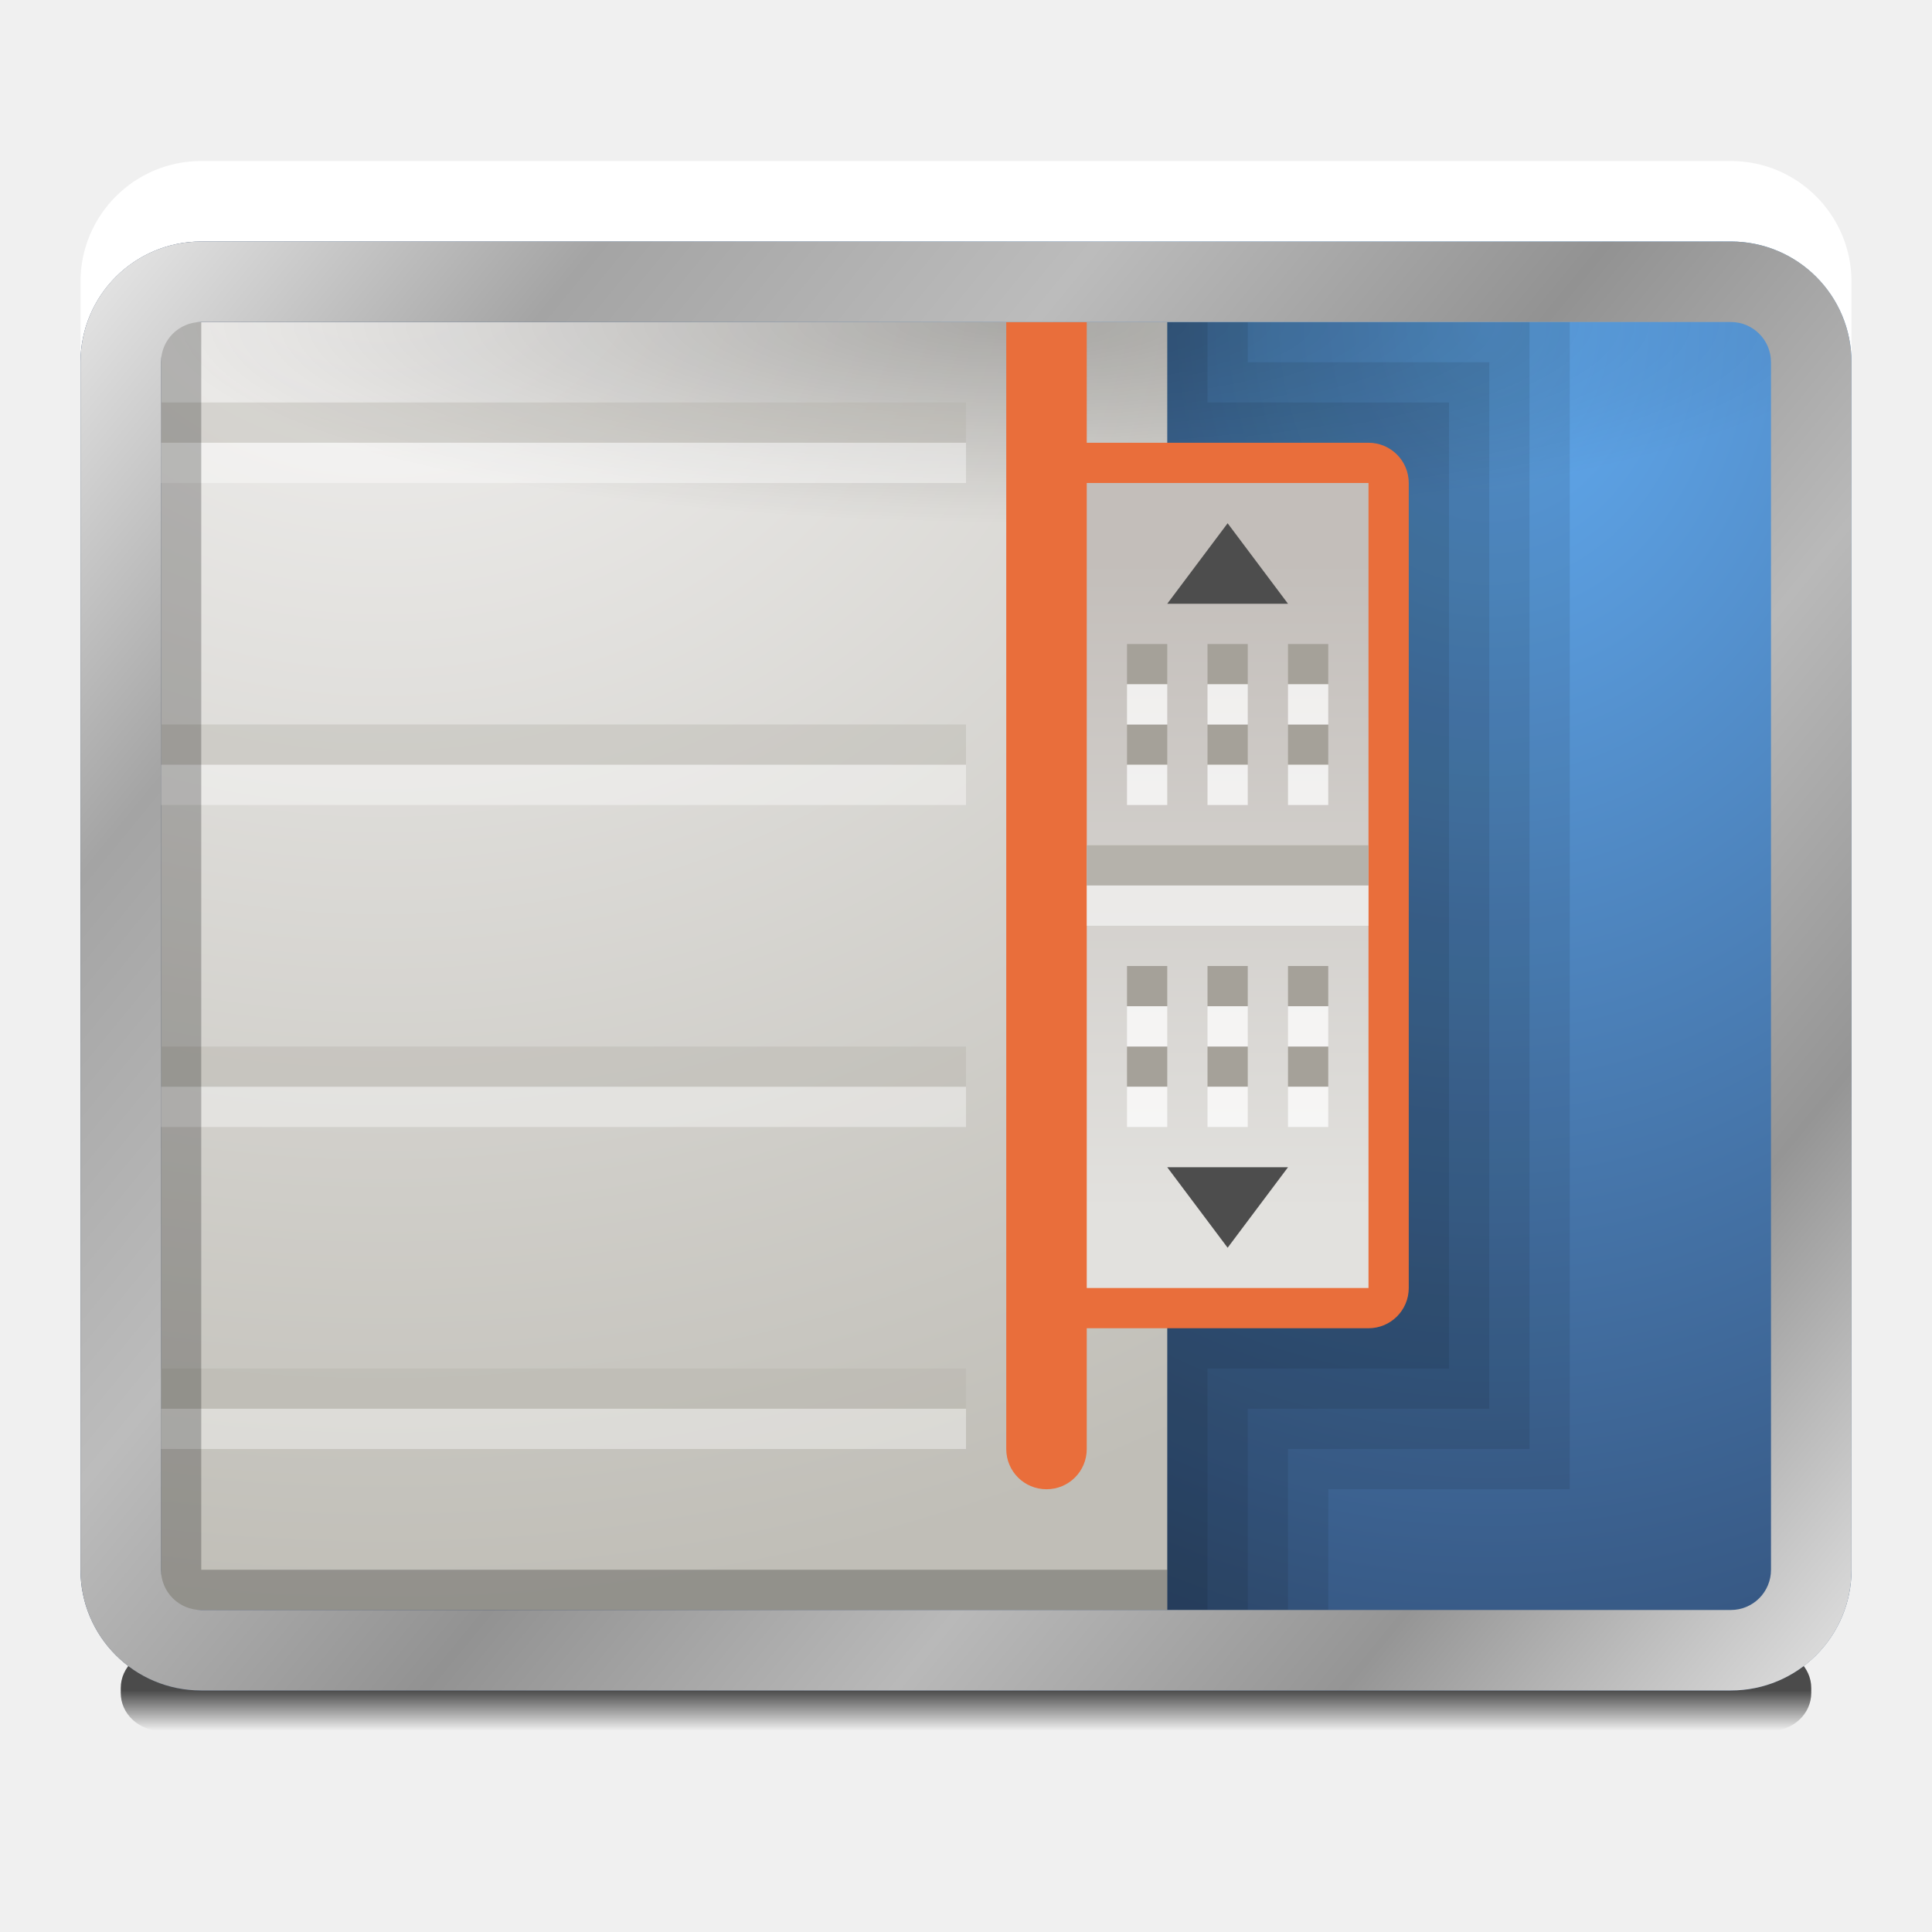
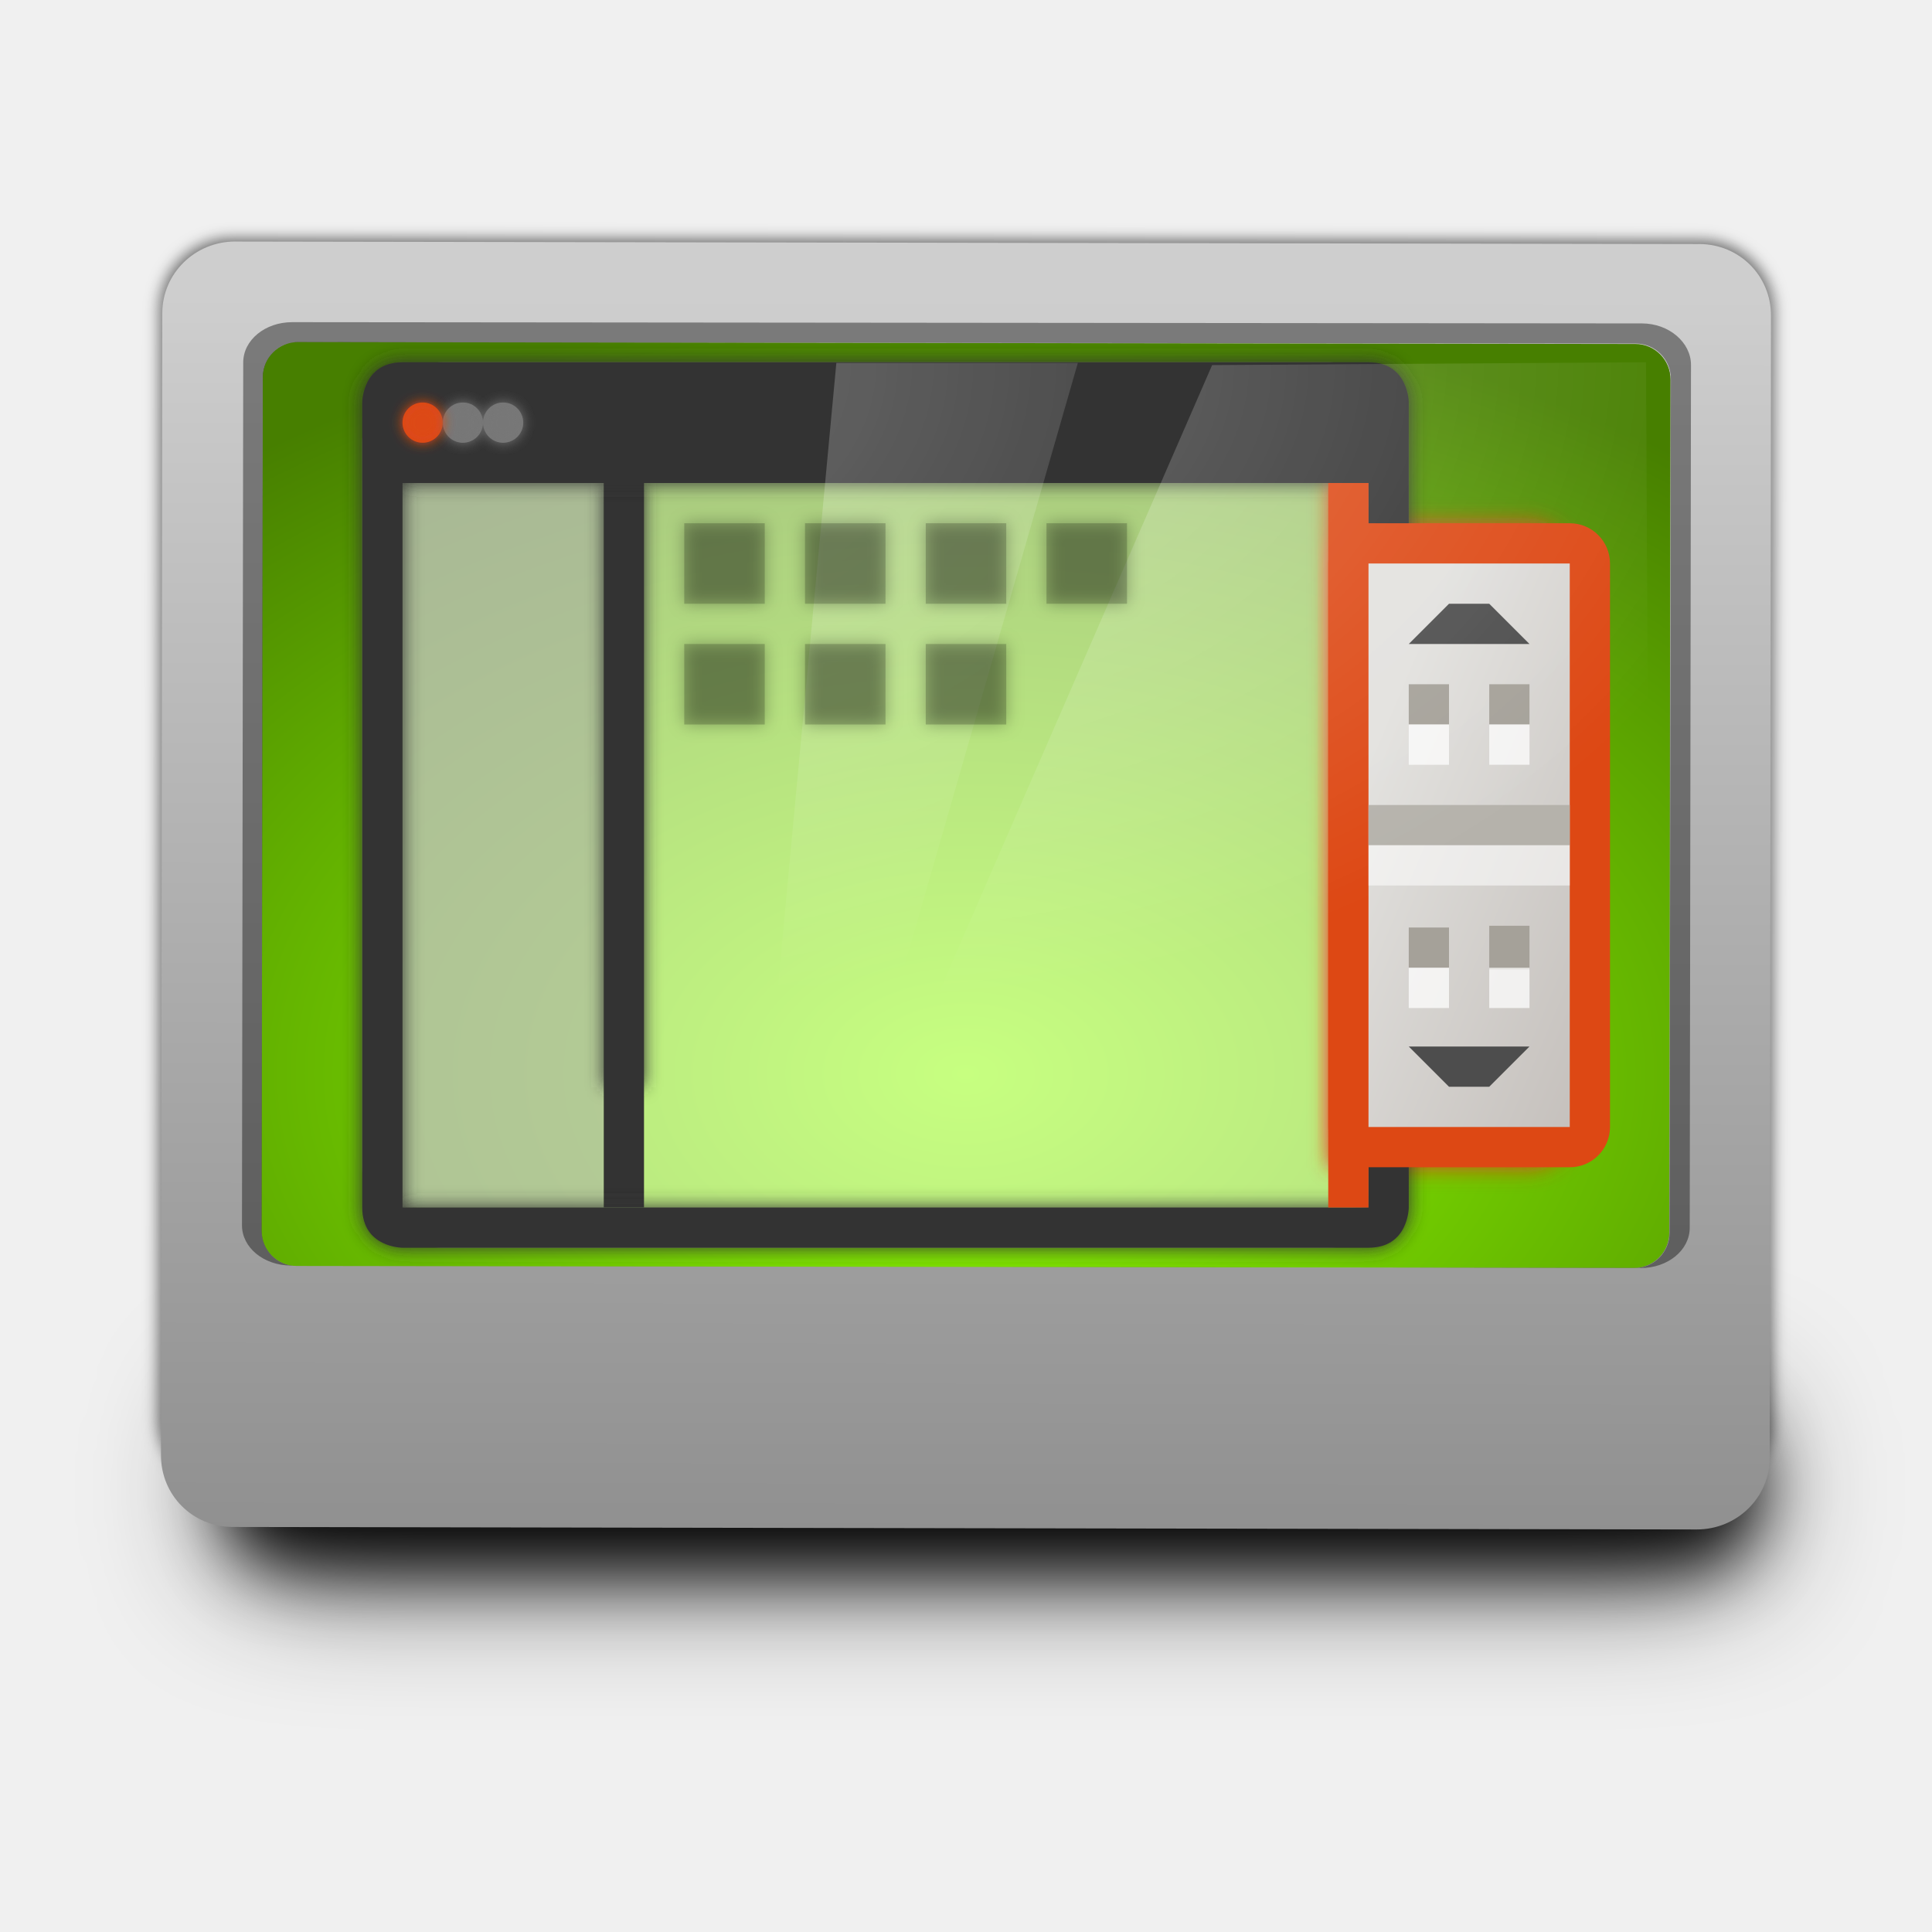
<svg xmlns="http://www.w3.org/2000/svg" xmlns:xlink="http://www.w3.org/1999/xlink" width="48" height="48" id="svg2985" version="1.1">
  <defs id="defs2987">
+     <linearGradient id="linearGradient4195">
+       <stop id="stop4197" offset="0" style="stop-color:#df5e28;stop-opacity:0.941;" />
+       <stop id="stop4199" offset="1" style="stop-color:#1a1716;stop-opacity:0.941" />
+     </linearGradient>
+     <filter color-interpolation-filters="sRGB" id="filter11507">
+       <feGaussianBlur stdDeviation="1.056" id="feGaussianBlur11509" />
+     </filter>
+     <linearGradient id="linearGradient10954">
+       <stop style="stop-color:#909090;stop-opacity:1;" offset="0" id="stop10956" />
+       <stop style="stop-color:#cecece;stop-opacity:1" offset="1" id="stop10958" />
+     </linearGradient>
+     <linearGradient id="linearGradient10938">
+       <stop style="stop-color:#dadada;stop-opacity:1" offset="0" id="stop10940" />
+       <stop style="stop-color:#f6f6f5;stop-opacity:1" offset="1" id="stop10942" />
+     </linearGradient>
+     <linearGradient id="linearGradient11438">
+       <stop style="stop-color:#babdb6;stop-opacity:1;" offset="0" id="stop11440" />
+       <stop style="stop-color:#4a4d46;stop-opacity:1" offset="1" id="stop11442" />
+     </linearGradient>
+     <linearGradient id="linearGradient10966">
+       <stop style="stop-color:#ffffff;stop-opacity:1;" offset="0" id="stop10968" />
+       <stop style="stop-color:#f0f0f0;stop-opacity:1" offset="1" id="stop10970" />
+     </linearGradient>
+     <linearGradient id="linearGradient11473">
+       <stop style="stop-color:#8eff00;stop-opacity:1;" offset="0" id="stop11475" />
+       <stop id="stop4221" offset="1" style="stop-color:#477f00;stop-opacity:1;" />
+     </linearGradient>
+     <linearGradient id="linearGradient4788">
+       <stop id="stop4790" offset="0" style="stop-color:#ffffff;stop-opacity:1;" />
+       <stop id="stop4792" offset="1" style="stop-color:#ffffff;stop-opacity:0;" />
+     </linearGradient>
+     <radialGradient xlink:href="#linearGradient12771" id="radialGradient12777" cx="144.167" cy="129.174" fx="144.167" fy="129.174" r="97.906" gradientTransform="matrix(1.16579,-0.05054328,0.0329754,0.746793,-28.16094,39.99441)" gradientUnits="userSpaceOnUse" />
+     <linearGradient id="linearGradient12771">
+       <stop style="stop-color:#ffffff;stop-opacity:1;" offset="0" id="stop12773" />
+       <stop style="stop-color:#ffffff;stop-opacity:0;" offset="1" id="stop12775" />
+     </linearGradient>
+     <radialGradient xlink:href="#linearGradient12771" id="radialGradient3521" cx="144.167" cy="129.174" fx="144.167" fy="129.174" r="97.906" gradientTransform="matrix(1.16579,-0.05054328,0.0329754,0.746793,-28.16094,39.99441)" gradientUnits="userSpaceOnUse" />
+     <radialGradient xlink:href="#linearGradient12771" id="radialGradient3529" cx="144.167" cy="129.174" fx="144.167" fy="129.174" r="97.906" gradientTransform="matrix(1.16579,-0.05054328,0.0329754,0.746793,-28.16094,39.99441)" gradientUnits="userSpaceOnUse" />
+     <radialGradient xlink:href="#linearGradient12771" id="radialGradient3537" cx="144.167" cy="129.174" fx="144.167" fy="129.174" r="97.906" gradientTransform="matrix(1.16579,-0.05054328,0.0329754,0.746793,-28.16094,39.99441)" gradientUnits="userSpaceOnUse" />
+     <radialGradient xlink:href="#linearGradient12771" id="radialGradient3545" cx="144.167" cy="129.174" fx="144.167" fy="129.174" r="97.906" gradientTransform="matrix(1.16579,-0.05054328,0.0329754,0.746793,-28.16094,39.99441)" gradientUnits="userSpaceOnUse" />
+     <radialGradient xlink:href="#linearGradient12771" id="radialGradient3553" cx="144.167" cy="129.174" fx="144.167" fy="129.174" r="97.906" gradientTransform="matrix(1.16579,-0.05054328,0.0329754,0.746793,-28.16094,39.99441)" gradientUnits="userSpaceOnUse" />
+     <radialGradient xlink:href="#linearGradient12771" id="radialGradient3561" cx="144.167" cy="129.174" fx="144.167" fy="129.174" r="97.906" gradientTransform="matrix(1.16579,-0.05054328,0.0329754,0.746793,-28.16094,39.99441)" gradientUnits="userSpaceOnUse" />
+     <radialGradient xlink:href="#linearGradient12771" id="radialGradient3569" cx="144.167" cy="129.174" fx="144.167" fy="129.174" r="97.906" gradientTransform="matrix(1.16579,-0.05054328,0.0329754,0.746793,-28.16094,39.99441)" gradientUnits="userSpaceOnUse" />
+     <radialGradient xlink:href="#linearGradient12771" id="radialGradient3577" cx="144.167" cy="129.174" fx="144.167" fy="129.174" r="97.906" gradientTransform="matrix(1.16579,-0.05054328,0.0329754,0.746793,-28.16094,39.99441)" gradientUnits="userSpaceOnUse" />
+     <radialGradient xlink:href="#linearGradient12771" id="radialGradient3585" cx="144.167" cy="129.174" fx="144.167" fy="129.174" r="97.906" gradientTransform="matrix(1.16579,-0.05054328,0.0329754,0.746793,-28.16094,39.99441)" gradientUnits="userSpaceOnUse" />
+     <radialGradient xlink:href="#linearGradient12771" id="radialGradient3593" cx="144.167" cy="129.174" fx="144.167" fy="129.174" r="97.906" gradientTransform="matrix(1.16579,-0.05054328,0.0329754,0.746793,-28.16094,39.99441)" gradientUnits="userSpaceOnUse" />
+     <radialGradient xlink:href="#linearGradient12771" id="radialGradient3601" cx="144.167" cy="129.174" fx="144.167" fy="129.174" r="97.906" gradientTransform="matrix(1.16579,-0.05054328,0.0329754,0.746793,-28.16094,39.99441)" gradientUnits="userSpaceOnUse" />
+     <radialGradient r="97.906" fy="129.174" fx="144.167" cy="129.174" cx="144.167" gradientTransform="matrix(1.16579,-0.05054328,0.0329754,0.746793,-28.16094,39.99441)" gradientUnits="userSpaceOnUse" id="radialGradient3665" xlink:href="#linearGradient12771" />
+     <radialGradient xlink:href="#linearGradient10966" id="radialGradient3348" gradientUnits="userSpaceOnUse" gradientTransform="matrix(0.1709132,2.3948575e-4,-1.885288e-4,0.1345469,-0.8241495,18.42583)" cx="149.565" cy="258.761" fx="149.565" fy="258.761" r="116.231" />
+     <linearGradient xlink:href="#linearGradient10938" id="linearGradient3355" gradientUnits="userSpaceOnUse" gradientTransform="matrix(0.1760192,0,0,0.1798063,-1.587065,12.33736)" x1="134.833" y1="68.529" x2="171.903" y2="206.876" />
+     <linearGradient xlink:href="#linearGradient11438" id="linearGradient3357" gradientUnits="userSpaceOnUse" x1="184.951" y1="149.21" x2="185.071" y2="236.397" gradientTransform="matrix(0.1798054,0,0,0.1798054,-0.6386018,10.85333)" />
+     <radialGradient xlink:href="#linearGradient12771" id="radialGradient3387" gradientUnits="userSpaceOnUse" gradientTransform="matrix(1.16579,-0.05054328,0.0329754,0.746793,-28.16094,39.99441)" cx="144.167" cy="129.174" fx="144.167" fy="129.174" r="97.906" />
+     <radialGradient xlink:href="#linearGradient4788" id="radialGradient3404" gradientUnits="userSpaceOnUse" gradientTransform="matrix(-1.824376,0.00876531,-0.00620867,-1.307801,609.5291,98.0673)" cx="326.021" cy="58" fx="326.021" fy="58" r="12.5" />
+     <radialGradient xlink:href="#linearGradient4788" id="radialGradient3407" gradientUnits="userSpaceOnUse" gradientTransform="matrix(-1.888202,0.00857771,-0.00642588,-1.279811,636.8603,96.52335)" cx="326.021" cy="58" fx="326.021" fy="58" r="12.5" />
+     <radialGradient xlink:href="#linearGradient11473" id="radialGradient4014" gradientUnits="userSpaceOnUse" gradientTransform="matrix(0.2708409,0,0,0.1777665,-16.45829,8.840227)" cx="149.565" cy="190.137" fx="149.565" fy="190.137" r="108.515" />
+     <linearGradient xlink:href="#linearGradient10954" id="linearGradient4020" gradientUnits="userSpaceOnUse" gradientTransform="matrix(0.1696838,2.3939518e-4,-2.3776336e-4,0.1708486,-1.344677,13.52782)" x1="141.315" y1="237.286" x2="141.315" y2="57.029" />
+     <radialGradient xlink:href="#linearGradient4195-5" id="radialGradient3889" gradientUnits="userSpaceOnUse" gradientTransform="matrix(0.2031251,-0.08812329,0.1236326,0.3357866,-42.38554,-18.85971)" cx="189.702" cy="230.104" fx="189.702" fy="230.104" r="108.515" />
+     <linearGradient id="linearGradient4195-5">
+       <stop id="stop4197-5" offset="0" style="stop-color:#ff5200;stop-opacity:1;" />
+       <stop id="stop4199-9" offset="1" style="stop-color:#000000;stop-opacity:1;" />
+     </linearGradient>
+     <filter id="filter3920">
+       <feGaussianBlur stdDeviation="0.237" id="feGaussianBlur3922" />
+     </filter>
+     <filter id="filter4015" x="-0.36" width="1.72" y="-0.36" height="1.72">
+       <feGaussianBlur stdDeviation="0.75" id="feGaussianBlur4017" />
+     </filter>
+     <filter id="filter4025" x="-0.36" width="1.72" y="-0.36" height="1.72">
+       <feGaussianBlur stdDeviation="0.75" id="feGaussianBlur4027" />
+     </filter>
+     <filter id="filter4035" x="-0.36" width="1.72" y="-0.36" height="1.72">
+       <feGaussianBlur stdDeviation="0.75" id="feGaussianBlur4037" />
+     </filter>
+     <radialGradient xlink:href="#linearGradient11473" id="radialGradient4112" gradientUnits="userSpaceOnUse" gradientTransform="matrix(0.2708409,0,0,0.1777665,-16.45829,8.840227)" cx="149.565" cy="190.137" fx="149.565" fy="190.137" r="108.515" />
+     <radialGradient xlink:href="#linearGradient11473" id="radialGradient4115" gradientUnits="userSpaceOnUse" gradientTransform="matrix(0.2708409,0,0,0.1777665,-16.45829,8.840227)" cx="149.565" cy="190.137" fx="149.565" fy="190.137" r="108.515" />
    <linearGradient id="linearGradient3837">
      <stop style="stop-color:#c3beba;stop-opacity:1;" offset="0" id="stop3839" />
      <stop style="stop-color:#e2e1de;stop-opacity:1" offset="1" id="stop3841" />
    </linearGradient>
-     <linearGradient id="linearGradient3025">
-       <stop style="stop-color:#62acf2;stop-opacity:1" offset="0" id="stop3027" />
-       <stop style="stop-color:#2e476d;stop-opacity:1" offset="1" id="stop3029" />
-     </linearGradient>
-     <linearGradient id="linearGradient3927-5">
-       <stop id="stop3929-2" offset="0" style="stop-color:#eaeaea;stop-opacity:1" />
-       <stop style="stop-color:#a4a4a4;stop-opacity:1" offset="0.176" id="stop3931-3" />
-       <stop style="stop-color:#bcbcbc;stop-opacity:1" offset="0.345" id="stop3933-0" />
-       <stop style="stop-color:#929292;stop-opacity:1" offset="0.517" id="stop3935-3" />
-       <stop id="stop3937-3" offset="0.676" style="stop-color:#b9b9b9;stop-opacity:1" />
-       <stop style="stop-color:#959595;stop-opacity:1" offset="0.828" id="stop3939-5" />
-       <stop id="stop3941-0" offset="1" style="stop-color:#e3e3e3;stop-opacity:1" />
-     </linearGradient>
-     <linearGradient id="linearGradient4030-7">
-       <stop style="stop-color:#000000;stop-opacity:1;" offset="0" id="stop4032-1" />
-       <stop style="stop-color:#000000;stop-opacity:0;" offset="1" id="stop4034-3" />
-     </linearGradient>
-     <linearGradient xlink:href="#linearGradient3927-5" id="linearGradient3284" gradientUnits="userSpaceOnUse" gradientTransform="translate(0,17)" x1="2" y1="5" x2="46" y2="41" />
-     <radialGradient xlink:href="#linearGradient3025" id="radialGradient3287" gradientUnits="userSpaceOnUse" gradientTransform="matrix(2.195549e-8,1.818182,-1.454546,1.7564393e-8,64.21886,-15.04203)" cx="21.473" cy="18.713" fx="21.473" fy="18.713" r="22" />
-     <linearGradient xlink:href="#linearGradient4030-7" id="linearGradient3291" gradientUnits="userSpaceOnUse" gradientTransform="translate(2,13)" x1="6" y1="45" x2="6" y2="46" />
-     <linearGradient id="linearGradient3981-8">
-       <stop style="stop-color:#000000;stop-opacity:0.239" offset="0" id="stop3983-8" />
-       <stop style="stop-color:#000000;stop-opacity:0;" offset="1" id="stop3985-4" />
-     </linearGradient>
-     <radialGradient r="17" fy="26.3" fx="14.75" cy="26.3" cx="14.75" gradientTransform="matrix(1.0300234e-5,0.2941176,-1.245675,0,57.93754,19.66177)" gradientUnits="userSpaceOnUse" id="radialGradient3308" xlink:href="#linearGradient3981-8" />
-     <linearGradient id="linearGradient3820">
-       <stop style="stop-color:#f2f1f0;stop-opacity:1;" offset="0" id="stop3822" />
-       <stop style="stop-color:#c0beb7;stop-opacity:1" offset="1" id="stop3824" />
-     </linearGradient>
-     <radialGradient xlink:href="#linearGradient3820" id="radialGradient3049" gradientUnits="userSpaceOnUse" gradientTransform="matrix(-4.1784216e-8,1.570909,-1.860812,0,122.1383,-52.68727)" cx="47.187" cy="60.549" fx="47.187" fy="60.549" r="22" />
-     <linearGradient xlink:href="#linearGradient3837" id="linearGradient3960" gradientUnits="userSpaceOnUse" x1="7" y1="51" x2="24" y2="51" gradientTransform="matrix(0.952381,0,0,0.875,0.2380952,6.625)" />
+     <linearGradient xlink:href="#linearGradient3837" id="linearGradient4159" gradientUnits="userSpaceOnUse" gradientTransform="matrix(0.952381,0,0,0.875,-33.8244,-74.4375)" x1="7" y1="51" x2="24" y2="51" />
+     <filter id="filter3881" x="-0.48" width="1.96" y="-0.032" height="1.064">
+       <feGaussianBlur stdDeviation="0.2" id="feGaussianBlur3883" />
+     </filter>
+     <filter color-interpolation-filters="sRGB" id="filter11490-5-0-8" x="-0.107" width="1.214" y="-1.352" height="3.703">
+       <feGaussianBlur stdDeviation="1.83" id="feGaussianBlur11492-5-8-4" />
+     </filter>
+     <filter color-interpolation-filters="sRGB" id="filter11472-2-8-8" x="-0.052" width="1.104" y="-0.655" height="2.311">
+       <feGaussianBlur stdDeviation="0.887" id="feGaussianBlur11474-3-4-9" />
+     </filter>
+     <linearGradient xlink:href="#linearGradient3837" id="linearGradient3926" gradientUnits="userSpaceOnUse" gradientTransform="matrix(0.952381,0,0,0.875,-54.01558,-5.885649)" x1="12.416" y1="53.071" x2="16.616" y2="43.929" />
+     <filter id="filter3948" x="-0.54" width="2.08" y="-0.032" height="1.064">
+       <feGaussianBlur stdDeviation="0.225" id="feGaussianBlur3950" />
+     </filter>
+     <filter id="filter3956" x="-0.11" width="1.22" y="-0.041" height="1.083">
+       <feGaussianBlur stdDeviation="0.275" id="feGaussianBlur3958" />
+     </filter>
+     <filter id="filter4054" x="-0.24" width="1.48" y="-0.24" height="1.48">
+       <feGaussianBlur stdDeviation="0.2" id="feGaussianBlur4056" />
+     </filter>
+     <filter id="filter4058" x="-0.24" width="1.48" y="-0.24" height="1.48">
+       <feGaussianBlur stdDeviation="0.2" id="feGaussianBlur4060" />
+     </filter>
+     <filter id="filter4062" x="-0.24" width="1.48" y="-0.24" height="1.48">
+       <feGaussianBlur stdDeviation="0.2" id="feGaussianBlur4064" />
+     </filter>
+     <filter id="filter4066" x="-0.24" width="1.48" y="-0.24" height="1.48">
+       <feGaussianBlur stdDeviation="0.2" id="feGaussianBlur4068" />
+     </filter>
+     <filter id="filter4070" x="-0.24" width="1.48" y="-0.24" height="1.48">
+       <feGaussianBlur stdDeviation="0.2" id="feGaussianBlur4072" />
+     </filter>
+     <filter id="filter4074" x="-0.24" width="1.48" y="-0.24" height="1.48">
+       <feGaussianBlur stdDeviation="0.2" id="feGaussianBlur4076" />
+     </filter>
+     <filter id="filter4078" x="-0.24" width="1.48" y="-0.24" height="1.48">
+       <feGaussianBlur stdDeviation="0.2" id="feGaussianBlur4080" />
+     </filter>
+     <filter id="filter4082" x="-0.24" width="1.48" y="-0.24" height="1.48">
+       <feGaussianBlur stdDeviation="0.2" id="feGaussianBlur4084" />
+     </filter>
  </defs>
  <g id="layer1" transform="translate(0,-16)">
-     <rect style="opacity:0.685;fill:url(#linearGradient3291);fill-opacity:1;stroke:none" id="rect4020-0" width="42" height="2" x="3" y="57" rx="1" ry="0.938" />
-     <rect ry="3" rx="3" y="20" x="2" height="36" width="44" id="rect3943-4" style="fill:#ffffff;fill-opacity:1;stroke:none" />
-     <rect style="fill:url(#radialGradient3287);fill-opacity:1;stroke:none" id="rect3977-7" width="44" height="36" x="2" y="22" rx="3" ry="3" />
-     <g id="g3819">
-       <path id="path3919" d="m 4,24 0,32 29,0 0,-3 6,0 0,-29 z" style="opacity:0.086;fill:#000000;fill-opacity:1;stroke:none" />
-       <path style="opacity:0.086;fill:#000000;fill-opacity:1;stroke:none" d="m 4,24 0,32 28,0 0,-4 6,0 0,-28 z" id="path3826" />
-       <path style="opacity:0.086;fill:#000000;fill-opacity:1;stroke:none" d="m 4,24 0,32 27,0 0,-5 6,0 0,-26 -6,0 0,-1 z" id="path3824" />
-       <path style="opacity:0.086;fill:#000000;fill-opacity:1;stroke:none" d="m 4,24 0,32 26,0 0,-6 6,0 0,-24 -6,0 0,-2 z" id="path3822" />
+     <g id="g3990">
+       <rect transform="matrix(0.9216359,0,0,1,2.480738,-0.248838)" ry="1.625" rx="1.763" y="51.606" x="3.438" height="3.25" width="41.125" id="rect11476" style="color:#000000;fill:#000000;fill-opacity:1;fill-rule:nonzero;stroke:none;stroke-width:1;marker:none;visibility:visible;display:inline;overflow:visible;filter:url(#filter11490-5-0-8);enable-background:accumulate" />
+       <rect transform="matrix(0.9254159,0,0,1.065246,1.464686,-3.855101)" style="color:#000000;fill:#000000;fill-opacity:1;fill-rule:nonzero;stroke:none;stroke-width:1;marker:none;visibility:visible;display:inline;overflow:visible;filter:url(#filter11472-2-8-8);enable-background:accumulate" id="rect11446" width="41.125" height="3.25" x="4.437" y="51.731" rx="1.756" ry="1.525" />
    </g>
-     <path id="path3047" d="m 4,24 0,32 25,0 0,-32 z" style="fill:url(#radialGradient3049);fill-opacity:1;stroke:none" />
-     <rect style="fill:url(#radialGradient3308);fill-opacity:1;stroke:none" id="rect3964-1" width="40" height="5" x="4" y="24" rx="0" ry="0" />
-     <path id="path3831" d="m 27,24 0,28 c 0,0.554 -0.446,1 -1,1 -0.554,0 -1,-0.446 -1,-1 l 0,-28 z" style="fill:#e96e3b;fill-opacity:1;stroke:none" />
-     <g id="g3891" transform="matrix(0,1,-1,0,80,23)">
-       <rect ry="1" rx="1" y="45" x="4" height="9" width="22" id="rect3833" style="fill:#e96e3b;fill-opacity:1;stroke:none" />
-       <rect style="fill:url(#linearGradient3960);fill-opacity:1;stroke:none" id="rect3835" width="20" height="7" x="5" y="46" rx="0" ry="0" />
-       <rect y="46" x="14" height="7" width="1" id="rect3994" style="fill:#b5b2ab;fill-opacity:1;stroke:none" />
-       <rect style="opacity:0.544;fill:#ffffff;fill-opacity:1;stroke:none" id="rect3847" width="1" height="7" x="15" y="46" />
-       <rect style="fill:#a5a199;fill-opacity:1;stroke:none" id="rect3978" width="1" height="1" x="11" y="49" />
-       <rect y="47" x="11" height="1" width="1" id="rect3871" style="fill:#a5a199;fill-opacity:1;stroke:none" />
-       <rect y="49" x="19" height="1" width="1" id="rect3980" style="fill:#a5a199;fill-opacity:1;stroke:none" />
-       <rect style="fill:#a5a199;fill-opacity:1;stroke:none" id="rect3855" width="1" height="1" x="19" y="47" />
-       <rect style="fill:#a5a199;fill-opacity:1;stroke:none" id="rect3982" width="1" height="1" x="9" y="49" />
-       <rect y="47" x="9" height="1" width="1" id="rect3873" style="fill:#a5a199;fill-opacity:1;stroke:none" />
-       <rect y="49" x="17" height="1" width="1" id="rect3984" style="fill:#a5a199;fill-opacity:1;stroke:none" />
-       <rect style="fill:#a5a199;fill-opacity:1;stroke:none" id="rect3863" width="1" height="1" x="17" y="47" />
-       <rect y="49" x="12" height="1" width="1" id="rect3986" style="opacity:0.729;fill:#ffffff;fill-opacity:1;stroke:none" />
-       <rect style="opacity:0.729;fill:#ffffff;fill-opacity:1;stroke:none" id="rect3875" width="1" height="1" x="12" y="47" />
-       <rect style="opacity:0.729;fill:#ffffff;fill-opacity:1;stroke:none" id="rect3988" width="1" height="1" x="20" y="49" />
-       <rect y="47" x="20" height="1" width="1" id="rect3857" style="opacity:0.729;fill:#ffffff;fill-opacity:1;stroke:none" />
-       <rect y="49" x="10" height="1" width="1" id="rect3990" style="opacity:0.729;fill:#ffffff;fill-opacity:1;stroke:none" />
-       <rect style="opacity:0.729;fill:#ffffff;fill-opacity:1;stroke:none" id="rect3877" width="1" height="1" x="10" y="47" />
-       <rect style="opacity:0.729;fill:#ffffff;fill-opacity:1;stroke:none" id="rect3992" width="1" height="1" x="18" y="49" />
-       <rect y="47" x="18" height="1" width="1" id="rect3865" style="opacity:0.729;fill:#ffffff;fill-opacity:1;stroke:none" />
-       <rect style="fill:#a5a199;fill-opacity:1;stroke:none" id="rect3879" width="1" height="1" x="11" y="51" />
-       <rect y="51" x="19" height="1" width="1" id="rect3859" style="fill:#a5a199;fill-opacity:1;stroke:none" />
-       <rect style="fill:#a5a199;fill-opacity:1;stroke:none" id="rect3881" width="1" height="1" x="9" y="51" />
-       <rect y="51" x="17" height="1" width="1" id="rect3867" style="fill:#a5a199;fill-opacity:1;stroke:none" />
-       <rect y="51" x="12" height="1" width="1" id="rect3883" style="opacity:0.729;fill:#ffffff;fill-opacity:1;stroke:none" />
-       <rect style="opacity:0.729;fill:#ffffff;fill-opacity:1;stroke:none" id="rect3861" width="1" height="1" x="20" y="51" />
-       <rect y="51" x="10" height="1" width="1" id="rect3885" style="opacity:0.729;fill:#ffffff;fill-opacity:1;stroke:none" />
-       <rect style="opacity:0.729;fill:#ffffff;fill-opacity:1;stroke:none" id="rect3869" width="1" height="1" x="18" y="51" />
-       <path style="fill:#4d4d4d;stroke:none" d="M 8,51 8,48 6,49.5 z" id="path3889" />
-       <path id="path3887" d="m 22,51 0,-3 2,1.5 z" style="fill:#4d4d4d;stroke:none" />
+     <rect transform="matrix(0.1702639,2.3308569e-4,-2.3857596e-4,0.1663457,-1.431396,13.67281)" ry="10.788" rx="10.54" y="49.529" x="31.815" height="187" width="235.5" id="rect10522" style="opacity:0.556;color:#000000;fill:#000000;fill-opacity:1;fill-rule:nonzero;stroke:none;stroke-width:2;marker:none;visibility:visible;display:inline;overflow:visible;filter:url(#filter11507);enable-background:accumulate" />
+     <path style="color:#000000;fill:url(#linearGradient4020);fill-opacity:1;fill-rule:nonzero;stroke:none;stroke-width:2;marker:none;visibility:visible;display:inline;overflow:visible;enable-background:accumulate" d="m 5.844,22 c -0.994,-0.001 -1.811,0.787 -1.812,1.781 L 4,52.156 c -0.001,0.994 0.787,1.78 1.781,1.781 l 36.375,0.062 c 0.994,0.001 1.811,-0.787 1.812,-1.781 L 44,23.844 c 0.001,-0.994 -0.787,-1.78 -1.781,-1.781 l -36.375,-0.062 z m 1.562,2.5 33.219,0.062 c 0.483,6.84e-4 0.876,0.389 0.875,0.875 l -0.031,21.188 c -6.74e-4,0.486 -0.392,0.876 -0.875,0.875 L 7.375,47.437 C 6.892,47.437 6.499,47.048 6.5,46.562 l 0.031,-21.188 c 6.74e-4,-0.486 0.392,-0.876 0.875,-0.875 z" id="rect10524" />
+     <path style="opacity:0.4;color:#000000;fill:#000000;fill-opacity:1;fill-rule:nonzero;stroke:none;stroke-width:2;marker:none;visibility:visible;display:inline;overflow:visible;enable-background:accumulate" d="m 7.262,24.004 c -0.676,-9.51e-4 -1.218,0.444 -1.219,1 l -0.031,21.438 c -7.77e-4,0.556 0.543,0.999 1.219,1 l 0.125,0 c -0.483,-6.84e-4 -0.844,-0.389 -0.844,-0.875 l 0.031,-21.188 c 6.74e-4,-0.486 0.361,-0.876 0.844,-0.875 l 33.25,0.031 c 0.483,6.84e-4 0.876,0.389 0.875,0.875 l -0.031,21.219 c -6.74e-4,0.486 -0.392,0.876 -0.875,0.875 l 0.156,0 c 0.676,9.5e-4 1.218,-0.444 1.219,-1 l 0.031,-21.438 c 7.77e-4,-0.556 -0.543,-1.03 -1.219,-1.031 l -33.531,-0.031 z" id="rect10528" />
+     <rect transform="matrix(0.999999,0.00141561,-0.00138697,0.999999,0,0)" ry="0.877" rx="0.872" y="24.489" x="6.565" height="22.953" width="34.971" id="rect10538" style="color:#000000;fill:url(#radialGradient4115);fill-opacity:1;fill-rule:nonzero;stroke:none;stroke-width:2;marker:none;visibility:visible;display:inline;overflow:visible;enable-background:accumulate" />
+     <g transform="matrix(0,1,-1,0,88.14316,15.65694)" id="g3952" style="filter:url(#filter3956)">
+       <rect transform="scale(-1,-1)" ry="1" rx="1" y="-55.143" x="-29.343" height="6" width="16" id="rect3954" style="fill:#dd4814;fill-opacity:1;stroke:none" />
    </g>
-     <rect transform="matrix(0,1,-1,0,0,0)" y="-24" x="26" height="20" width="1" id="rect3831" style="opacity:0.39;fill:#b5b2ab;fill-opacity:1;stroke:none" />
-     <rect style="fill:#b5b2ab;fill-opacity:1;stroke:none;opacity:0.39" id="rect4023" width="1" height="20" x="34" y="-24" transform="matrix(0,1,-1,0,0,0)" />
-     <rect style="fill:#b5b2ab;fill-opacity:1;stroke:none;opacity:0.39" id="rect4027" width="1" height="20" x="42" y="-24" transform="matrix(0,1,-1,0,0,0)" />
-     <rect transform="matrix(0,1,-1,0,0,0)" y="-24" x="50" height="20" width="1" id="rect3994-8" style="fill:#b5b2ab;fill-opacity:1;stroke:none;opacity:0.39" />
-     <rect y="-24" x="27" height="20" width="1" id="rect4021" style="opacity:0.39;fill:#ffffff;fill-opacity:1;stroke:none" transform="matrix(0,1,-1,0,0,0)" />
-     <rect y="-24" x="35" height="20" width="1" id="rect4025" style="opacity:0.39;fill:#ffffff;fill-opacity:1;stroke:none" transform="matrix(0,1,-1,0,0,0)" />
-     <rect y="-24" x="43" height="20" width="1" id="rect4029" style="opacity:0.39;fill:#ffffff;fill-opacity:1;stroke:none" transform="matrix(0,1,-1,0,0,0)" />
-     <rect transform="matrix(0,1,-1,0,0,0)" style="opacity:0.39;fill:#ffffff;fill-opacity:1;stroke:none" id="rect3847-8" width="1" height="20" x="51" y="-24" />
-     <path style="opacity:0.24;fill:#000000;fill-opacity:1;stroke:none" d="M 4 8 L 4 39 L 4 40 L 5 40 L 29 40 L 29 39 L 5 39 L 5 8 L 4 8 z " transform="translate(0,16)" id="rect3837" />
-     <path style="fill:url(#linearGradient3284);fill-opacity:1;stroke:none" d="m 5,22 c -1.662,0 -3,1.338 -3,3 l 0,30 c 0,1.662 1.338,3 3,3 l 38,0 c 1.662,0 3,-1.338 3,-3 l 0,-30 c 0,-1.662 -1.338,-3 -3,-3 z m 0,2 38,0 c 0.554,0 1,0.446 1,1 l 0,30 c 0,0.554 -0.446,1 -1,1 L 5,56 C 4.446,56 4,55.554 4,55 L 4,25 c 0,-0.554 0.446,-1 1,-1 z" id="path3919-9" />
+     <path id="rect3822" d="m 11,25 c -1.091,0 -2,0.909 -2,2 l 0,18 c 0,1.091 0.909,2 2,2 l 22,0 c 1.091,0 2,-0.909 2,-2 l 0,-18 c 0,-1.091 -0.909,-2 -2,-2 z" style="font-size:medium;font-style:normal;font-variant:normal;font-weight:normal;font-stretch:normal;text-indent:0;text-align:start;text-decoration:none;line-height:normal;letter-spacing:normal;word-spacing:normal;text-transform:none;direction:ltr;block-progression:tb;writing-mode:lr-tb;text-anchor:start;baseline-shift:baseline;opacity:0.5;color:#000000;fill:#ffffff;fill-opacity:1;fill-rule:nonzero;stroke:none;stroke-width:2;marker:none;visibility:visible;display:inline;overflow:visible;enable-background:accumulate;font-family:Sans;-inkscape-font-specification:Sans" />
+     <path id="path3871" d="m 10,28 5,0 0,18 -5,0 z" style="opacity:0.5;fill:#aaaaaa;fill-opacity:1;stroke:none" />
+     <path id="path3879" d="m 15,28 0,15 1,0 0,-15 z" style="fill:#333333;fill-opacity:1;stroke:none;filter:url(#filter3881)" />
+     <path style="fill:#333333;fill-opacity:1;stroke:none" d="m 15,27 0,19 1,0 0,-19 z" id="path3877" />
+     <path style="font-size:medium;font-style:normal;font-variant:normal;font-weight:normal;font-stretch:normal;text-indent:0;text-align:start;text-decoration:none;line-height:normal;letter-spacing:normal;word-spacing:normal;text-transform:none;direction:ltr;block-progression:tb;writing-mode:lr-tb;text-anchor:start;baseline-shift:baseline;color:#000000;fill:#333333;fill-opacity:1;stroke:none;stroke-width:2;marker:none;visibility:visible;display:inline;overflow:visible;filter:url(#filter3920);enable-background:accumulate;font-family:Sans;-inkscape-font-specification:Sans" d="m 10,25 c -1,0 -1,1 -1,1 l 0,20 c 0,1 1,1 1,1 l 24,0 c 1,0 1,-1 1,-1 l 0,-20 c 0,0 0,-1 -1,-1 z m 0,3 24,0 0,18 -24,0 z" id="path3918" />
+     <path id="path3946" d="m 33,28 1,0 0,17 -1,0 z" style="fill:#dd4814;fill-opacity:1;stroke:none;filter:url(#filter3948)" />
+     <path id="rect3818-4" d="m 10,25 c -1,0 -1,1 -1,1 l 0,20 c 0,1 1,1 1,1 l 24,0 c 1,0 1,-1 1,-1 l 0,-20 c 0,0 0,-1 -1,-1 z m 0,3 24,0 0,18 -24,0 z" style="font-size:medium;font-style:normal;font-variant:normal;font-weight:normal;font-stretch:normal;text-indent:0;text-align:start;text-decoration:none;line-height:normal;letter-spacing:normal;word-spacing:normal;text-transform:none;direction:ltr;block-progression:tb;writing-mode:lr-tb;text-anchor:start;baseline-shift:baseline;color:#000000;fill:#333333;fill-opacity:1;stroke:none;stroke-width:2;marker:none;visibility:visible;display:inline;overflow:visible;enable-background:accumulate;font-family:Sans;-inkscape-font-specification:Sans" />
+     <g id="g4039" transform="translate(-3,-3)">
+       <path style="fill:#dd4814;fill-opacity:1;stroke:none" id="path3979" d="M 60,20.5 C 60,21.881 58.881,23 57.5,23 56.119,23 55,21.881 55,20.5 55,19.119 56.119,18 57.5,18 c 1.381,0 2.5,1.119 2.5,2.5 z" transform="matrix(0.2,0,0,0.2,2,25.4)" />
+       <path style="fill:#777777;fill-opacity:1;stroke:none" id="path4005" d="M 60,20.5 C 60,21.881 58.881,23 57.5,23 56.119,23 55,21.881 55,20.5 55,19.119 56.119,18 57.5,18 c 1.381,0 2.5,1.119 2.5,2.5 z" transform="matrix(0.2,0,0,0.2,3,25.4)" />
+       <path transform="matrix(0.2,0,0,0.2,4,25.4)" d="M 60,20.5 C 60,21.881 58.881,23 57.5,23 56.119,23 55,21.881 55,20.5 55,19.119 56.119,18 57.5,18 c 1.381,0 2.5,1.119 2.5,2.5 z" id="path4007" style="fill:#777777;fill-opacity:1;stroke:none" />
+       <path transform="matrix(0.2,0,0,0.2,3,25.4)" d="M 60,20.5 C 60,21.881 58.881,23 57.5,23 56.119,23 55,21.881 55,20.5 55,19.119 56.119,18 57.5,18 c 1.381,0 2.5,1.119 2.5,2.5 z" id="path4009" style="fill:#777777;fill-opacity:1;stroke:none;filter:url(#filter4015)" />
+       <path style="fill:#777777;fill-opacity:1;stroke:none;filter:url(#filter4025)" id="path4019" d="M 60,20.5 C 60,21.881 58.881,23 57.5,23 56.119,23 55,21.881 55,20.5 55,19.119 56.119,18 57.5,18 c 1.381,0 2.5,1.119 2.5,2.5 z" transform="matrix(0.2,0,0,0.2,4,25.4)" />
+       <path transform="matrix(0.2,0,0,0.2,2,25.4)" d="M 60,20.5 C 60,21.881 58.881,23 57.5,23 56.119,23 55,21.881 55,20.5 55,19.119 56.119,18 57.5,18 c 1.381,0 2.5,1.119 2.5,2.5 z" id="path4029" style="fill:#dd4814;fill-opacity:1;stroke:none;filter:url(#filter4035)" />
+     </g>
+     <rect style="fill:none;fill-opacity:1;stroke:none" id="rect4189" width="16.705" height="23.776" x="6.718" y="7.253" rx="0.872" ry="0.877" transform="translate(0,16)" />
+     <path style="fill:#dd4814;fill-opacity:1;stroke:none" d="m 33,28 1,0 0,18 -1,0 z" id="path3955" />
+     <g id="g4194" transform="matrix(0,1,-1,0,88.14316,15.65694)">
+       <rect style="fill:#dd4814;fill-opacity:1;stroke:none" id="rect4100" width="16" height="7" x="-29.343" y="-55.143" rx="1" ry="1" transform="scale(-1,-1)" />
+     </g>
+     <rect transform="matrix(0,-1,1,0,0,0)" style="fill:url(#linearGradient3926);fill-opacity:1;stroke:none" id="rect4102" width="14" height="5" x="-44" y="34" rx="0" ry="0" />
+     <rect transform="matrix(0,1,1,0,0,0)" y="34" x="36" height="5" width="1" id="rect4104" style="fill:#b5b2ab;fill-opacity:1;stroke:none" />
+     <rect transform="matrix(0,1,1,0,0,0)" style="opacity:0.544;fill:#ffffff;fill-opacity:1;stroke:none" id="rect4106" width="1" height="5" x="37" y="34" />
+     <rect transform="matrix(0,1,1,0,0,0)" y="35" x="39.044" height="1" width="1" id="rect4118" style="fill:#a5a199;fill-opacity:1;stroke:none" />
+     <rect transform="matrix(0,1,1,0,0,0)" style="opacity:0.729;fill:#ffffff;fill-opacity:1;stroke:none" id="rect4134" width="1" height="1" x="40.044" y="35" />
+     <path id="path4158" d="m 38,32 -3,0 1,-1 1,0 z" style="fill:#4d4d4d;stroke:none" />
+     <path id="path10592" d="m 20.779,25.016 6,0 -4.486,15.605 -2.96,-0.161 z" style="opacity:0.3;fill:url(#radialGradient3404);fill-opacity:1;stroke:none;display:inline;enable-background:new" />
+     <path style="fill:#4d4d4d;stroke:none" d="m 38,42 -3,0 1,1 1,0 z" id="path3932" />
+     <rect style="fill:#a5a199;fill-opacity:1;stroke:none" id="rect3934" width="1" height="1" x="33" y="35" transform="matrix(0,1,1,0,0,0)" />
+     <rect y="35" x="34" height="1" width="1" id="rect3936" style="opacity:0.729;fill:#ffffff;fill-opacity:1;stroke:none" transform="matrix(0,1,1,0,0,0)" />
+     <rect transform="matrix(0,1,1,0,0,0)" y="37" x="33" height="1" width="1" id="rect3938" style="fill:#a5a199;fill-opacity:1;stroke:none" />
+     <rect transform="matrix(0,1,1,0,0,0)" style="opacity:0.729;fill:#ffffff;fill-opacity:1;stroke:none" id="rect3940" width="1" height="1" x="34" y="37" />
+     <rect style="fill:#a5a199;fill-opacity:1;stroke:none" id="rect3942" width="1.088" height="1" x="39" y="37" transform="matrix(0,1,1,0,0,0)" />
+     <rect y="37" x="40.044" height="1" width="1" id="rect3944" style="opacity:0.729;fill:#ffffff;fill-opacity:1;stroke:none" transform="matrix(0,1,1,0,0,0)" />
+     <path style="opacity:0.3;fill:url(#radialGradient3407);fill-opacity:1;stroke:none;display:inline;enable-background:new" d="M 30.115,25.071 40.895,25 41,45.909 21,46 z" id="path10590" />
+     <rect style="opacity:0.2;fill:#000000;fill-opacity:1;stroke:none" id="rect3908" width="2" height="2" x="17" y="29" rx="0" ry="0" />
+     <rect ry="0" rx="0" y="29" x="20" height="2" width="2" id="rect3910" style="opacity:0.2;fill:#000000;fill-opacity:1;stroke:none" />
+     <rect style="opacity:0.2;fill:#000000;fill-opacity:1;stroke:none" id="rect3912" width="2" height="2" x="23" y="29" rx="0" ry="0" />
+     <rect ry="0" rx="0" y="29" x="26" height="2" width="2" id="rect3914" style="opacity:0.2;fill:#000000;fill-opacity:1;stroke:none" />
+     <rect ry="0" rx="0" y="32" x="17" height="2" width="2" id="rect3916" style="opacity:0.2;fill:#000000;fill-opacity:1;stroke:none" />
+     <rect style="opacity:0.2;fill:#000000;fill-opacity:1;stroke:none" id="rect3918" width="2" height="2" x="20" y="32" rx="0" ry="0" />
+     <rect ry="0" rx="0" y="32" x="23" height="2" width="2" id="rect3920" style="opacity:0.2;fill:#000000;fill-opacity:1;stroke:none" />
+     <rect ry="0" rx="0" y="29" x="17" height="2" width="2" id="rect4005" style="opacity:0.3;fill:#000000;fill-opacity:1;stroke:none;filter:url(#filter4054)" />
+     <rect style="opacity:0.3;fill:#000000;fill-opacity:1;stroke:none;filter:url(#filter4058)" id="rect4007" width="2" height="2" x="20" y="29" rx="0" ry="0" />
+     <rect ry="0" rx="0" y="29" x="23" height="2" width="2" id="rect4009" style="opacity:0.3;fill:#000000;fill-opacity:1;stroke:none;filter:url(#filter4062)" />
+     <rect style="opacity:0.3;fill:#000000;fill-opacity:1;stroke:none;filter:url(#filter4066)" id="rect4011" width="2" height="2" x="26" y="29" rx="0" ry="0" />
+     <rect style="opacity:0.3;fill:#000000;fill-opacity:1;stroke:none;filter:url(#filter4070)" id="rect4013" width="2" height="2" x="17" y="32" rx="0" ry="0" />
+     <rect ry="0" rx="0" y="32" x="20" height="2" width="2" id="rect4015" style="opacity:0.3;fill:#000000;fill-opacity:1;stroke:none;filter:url(#filter4074)" />
+     <rect style="opacity:0.3;fill:#000000;fill-opacity:1;stroke:none;filter:url(#filter4078)" id="rect4017" width="2" height="2" x="23" y="32" rx="0" ry="0" />
  </g>
</svg>
